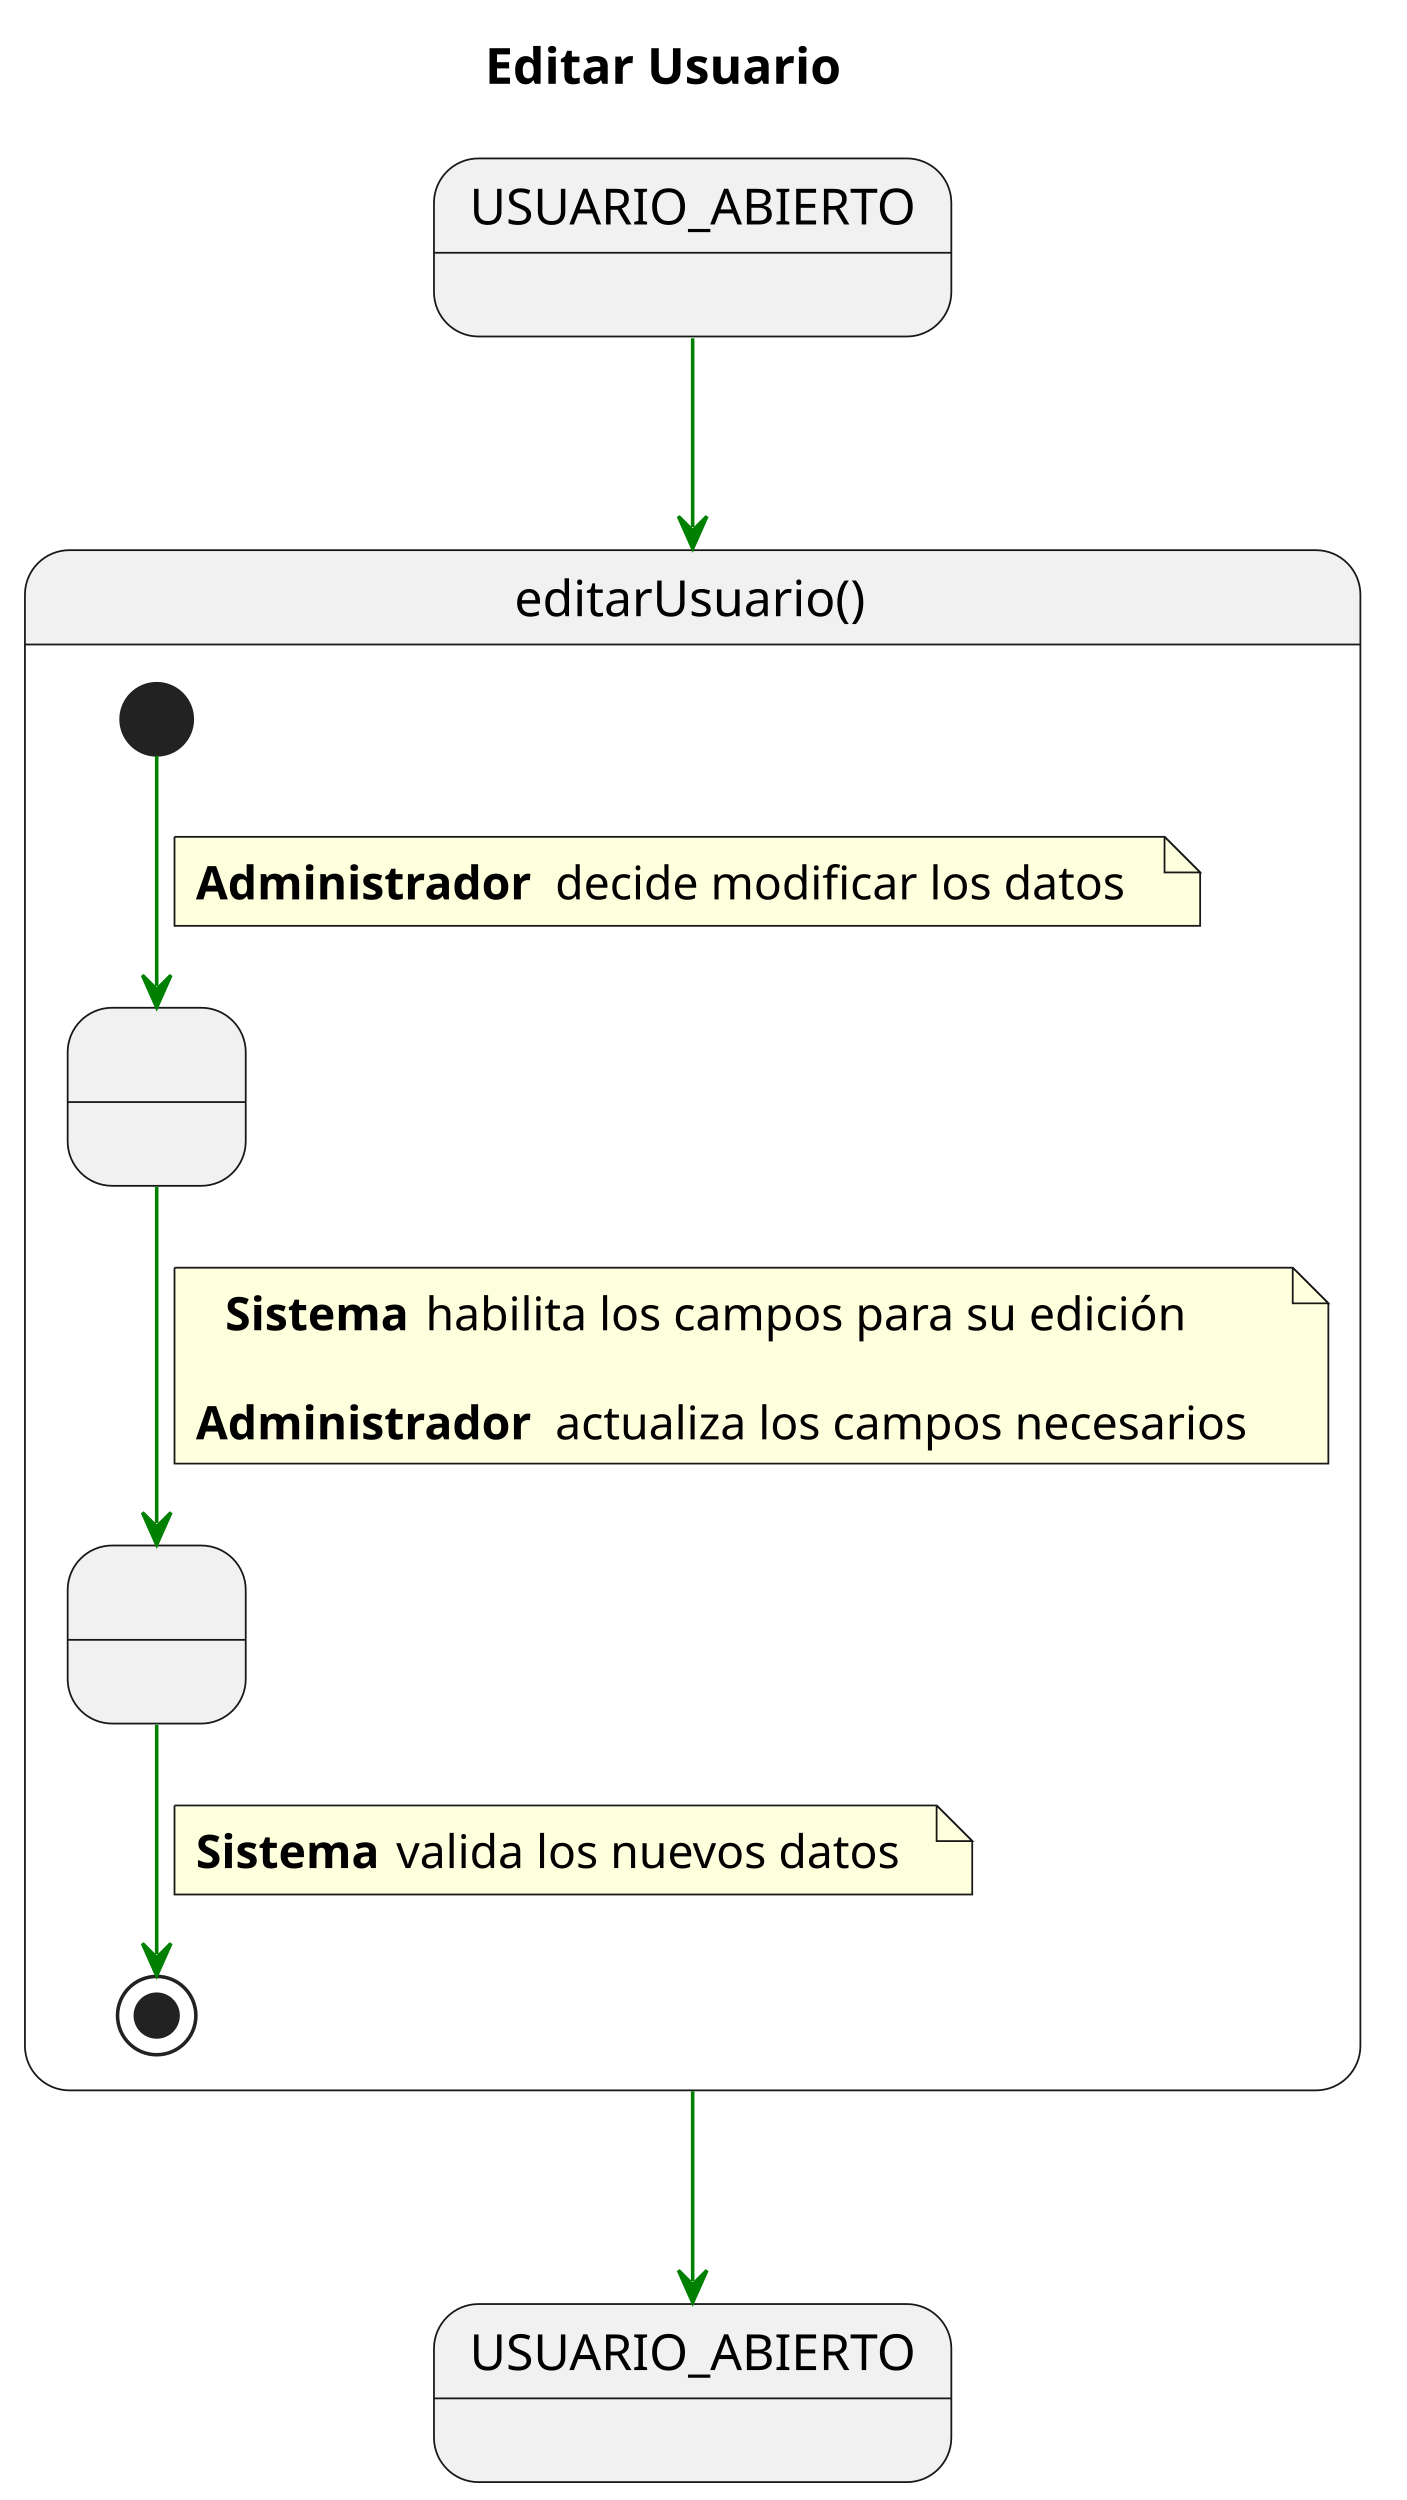
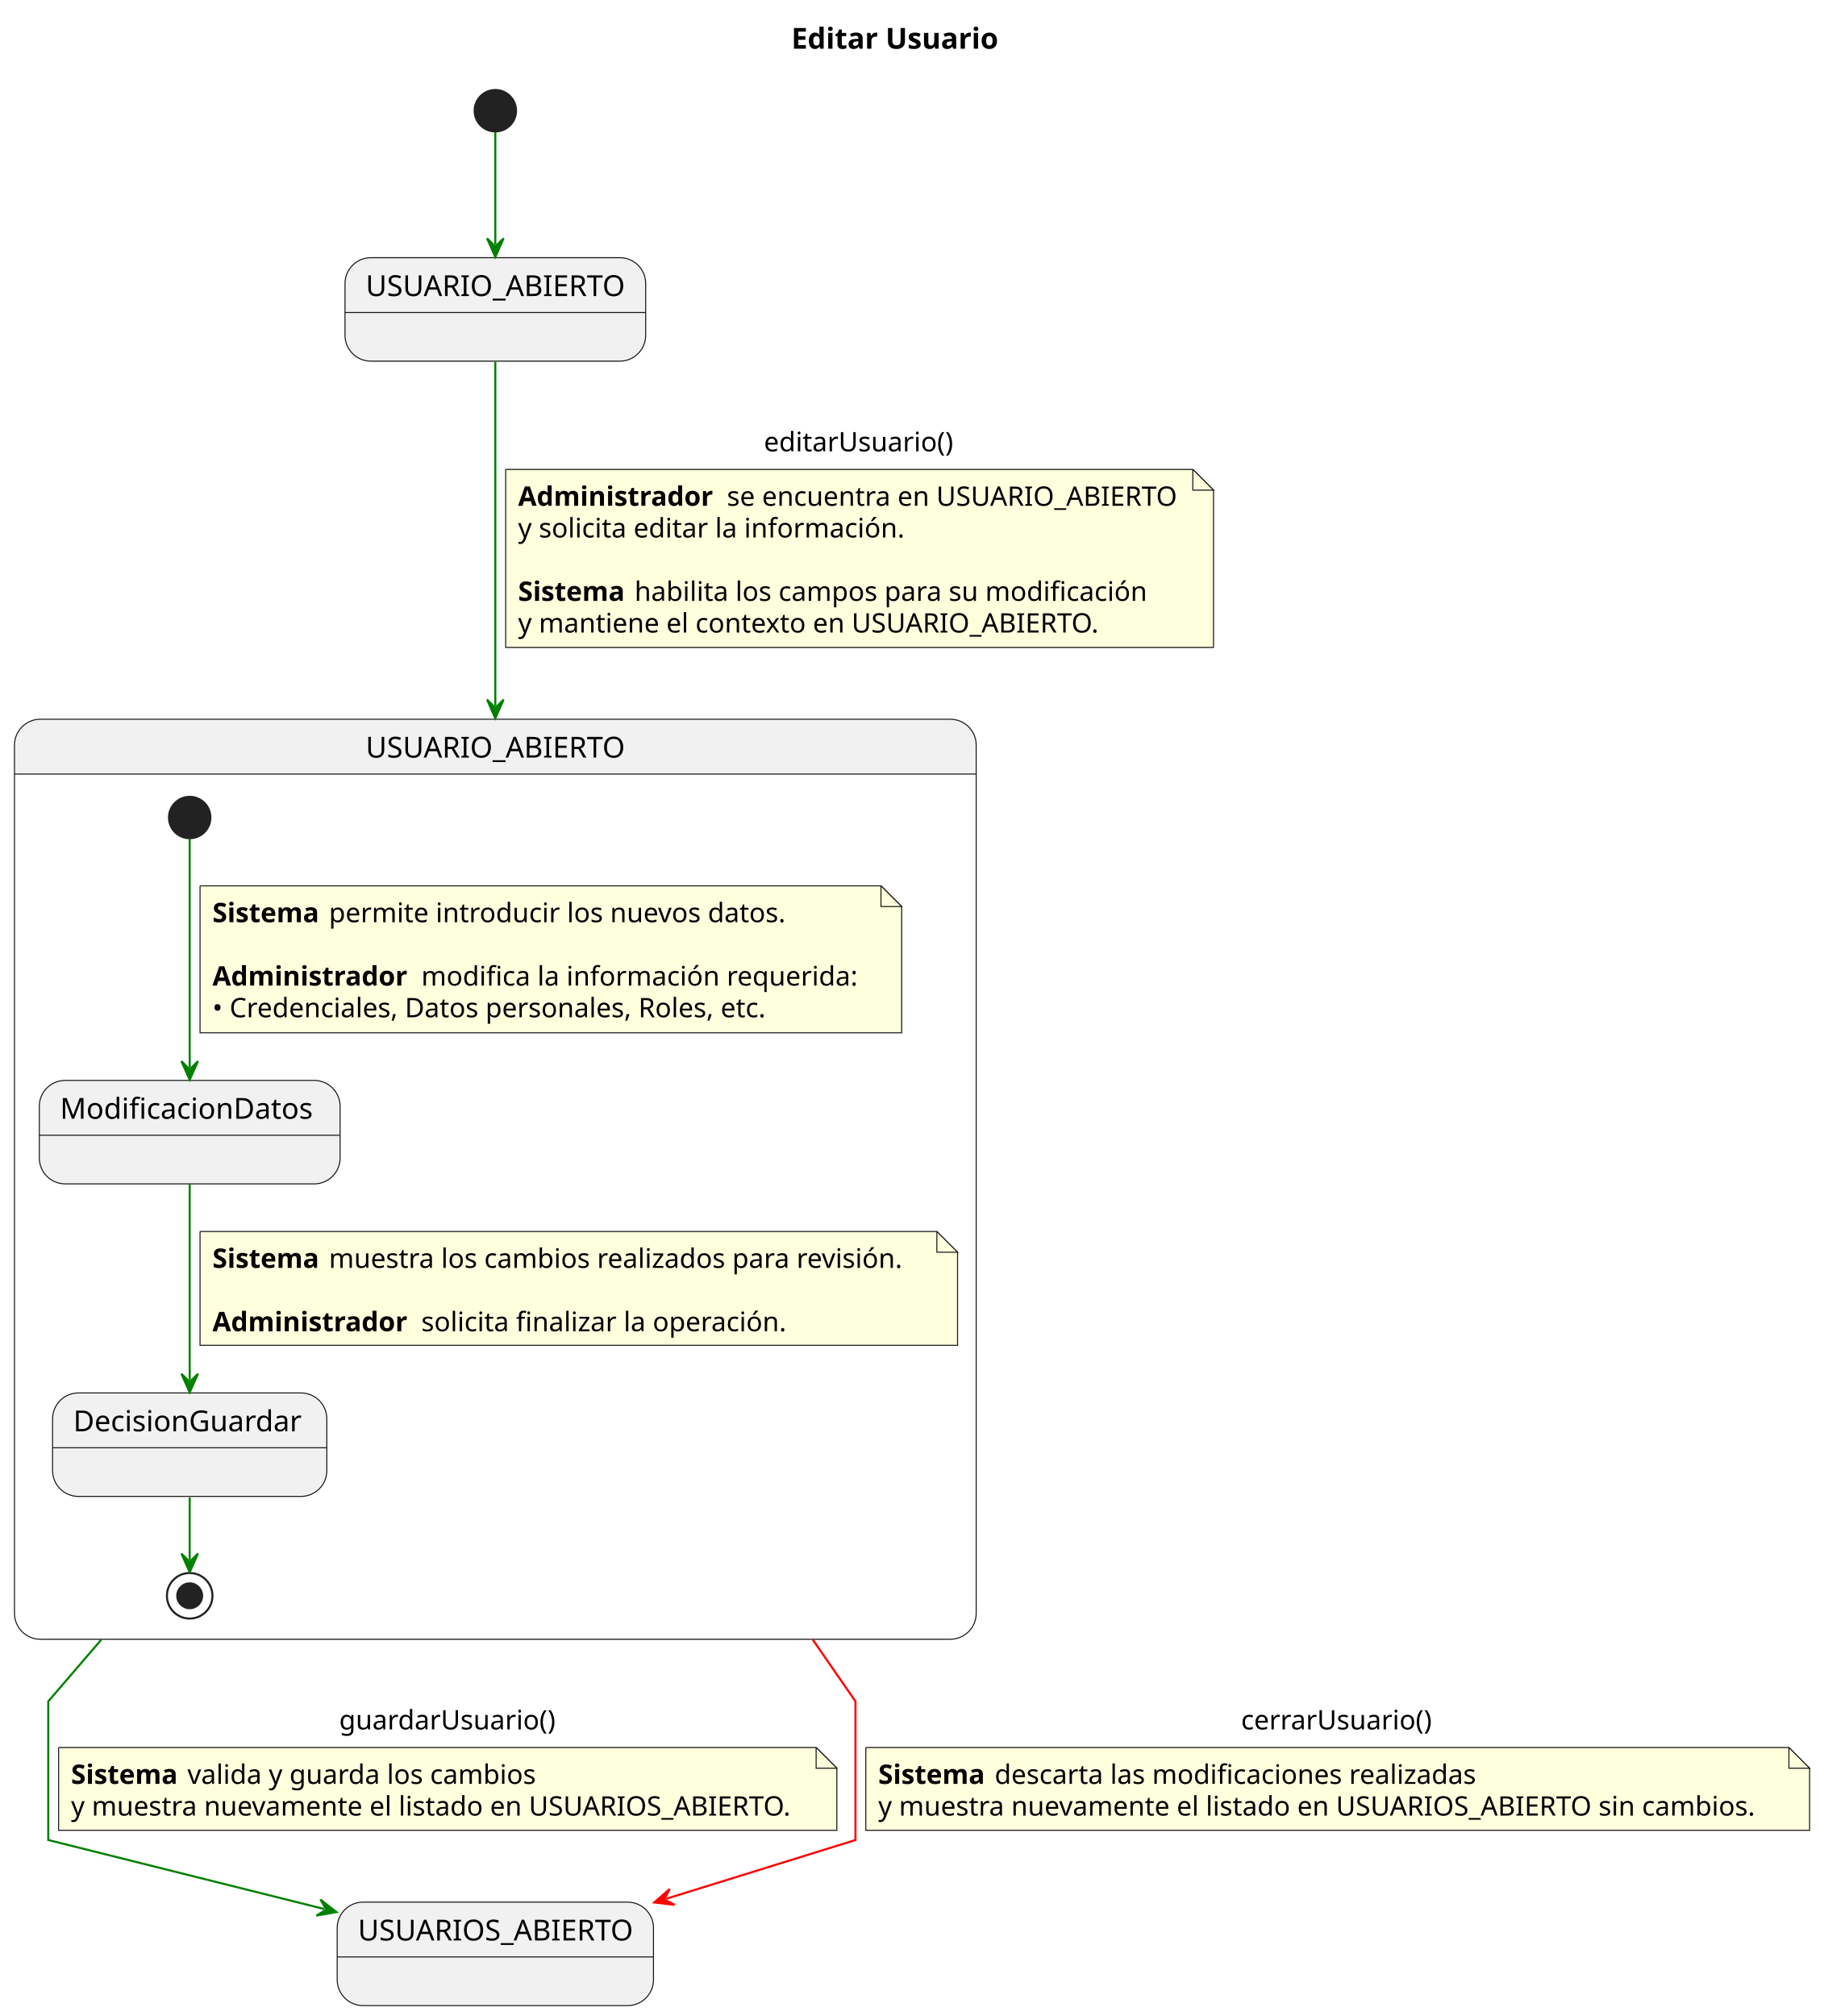
- <svg xmlns="http://www.w3.org/2000/svg" contentStyleType="text/css" data-diagram-type="STATE" height="702px" preserveAspectRatio="none" style="width:395px;height:702px;background:#FFFFFF;" version="1.1" viewBox="0 0 395 702" width="395px" zoomAndPan="magnify">
+ <svg xmlns="http://www.w3.org/2000/svg" contentStyleType="text/css" data-diagram-type="STATE" height="974px" preserveAspectRatio="none" style="width:881px;height:974px;background:#FFFFFF;" version="1.1" viewBox="0 0 881 974" width="881px" zoomAndPan="magnify">
  <defs />
  <g>
-     <g class="title" data-source-line="2">
-       <text fill="#000000" font-family="sans-serif" font-size="14" font-weight="bold" lengthAdjust="spacing" textLength="102.628" x="136.186" y="23.535">Editar Usuario</text>
+     <g class="title" data-source-line="1">
+       <text fill="#000000" font-family="sans-serif" font-size="14" font-weight="bold" lengthAdjust="spacing" textLength="102.628" x="382.346" y="23.535">Editar Usuario</text>
    </g>
    <g id="USUARIO_ABIERTO_INICIAL">
-       <rect fill="#F1F1F1" height="50" rx="12.5" ry="12.5" style="stroke:#181818;stroke-width:0.5;" width="145.275" x="121.86" y="44.488" />
-       <line style="stroke:#181818;stroke-width:0.5;" x1="121.86" x2="267.135" y1="70.977" y2="70.977" />
-       <text fill="#000000" font-family="sans-serif" font-size="14" lengthAdjust="spacing" textLength="125.275" x="131.86" y="63.023">USUARIO_ABIERTO</text>
+       <rect fill="#F1F1F1" height="50" rx="12.5" ry="12.5" style="stroke:#181818;stroke-width:0.5;" width="145.275" x="166.69" y="124.488" />
+       <line style="stroke:#181818;stroke-width:0.5;" x1="166.69" x2="311.965" y1="150.977" y2="150.977" />
+       <text fill="#000000" font-family="sans-serif" font-size="14" lengthAdjust="spacing" textLength="125.275" x="176.69" y="143.023">USUARIO_ABIERTO</text>
    </g>
-     <g id="USUARIO_ABIERTO_FINAL">
-       <rect fill="#F1F1F1" height="50" rx="12.5" ry="12.5" style="stroke:#181818;stroke-width:0.5;" width="145.275" x="121.86" y="646.978" />
-       <line style="stroke:#181818;stroke-width:0.5;" x1="121.86" x2="267.135" y1="673.467" y2="673.467" />
-       <text fill="#000000" font-family="sans-serif" font-size="14" lengthAdjust="spacing" textLength="125.275" x="131.86" y="665.513">USUARIO_ABIERTO</text>
+     <path d="M19.5,347.488 L459.15,347.488 A12.5,12.5 0 0 1 471.65,359.988 L471.65,373.977 L7,373.977 L7,359.988 A12.5,12.5 0 0 1 19.5,347.488" fill="#F1F1F1" />
+     <rect fill="none" height="444.488" rx="12.5" ry="12.5" style="stroke:#181818;stroke-width:0.5;" width="464.65" x="7" y="347.488" />
+     <line style="stroke:#181818;stroke-width:0.5;" x1="7" x2="471.65" y1="373.977" y2="373.977" />
+     <text fill="#000000" font-family="sans-serif" font-size="14" lengthAdjust="spacing" textLength="125.275" x="176.687" y="366.023">USUARIO_ABIERTO</text>
+     <g id="USUARIO_ABIERTO_COMP.ModificacionDatos">
+       <rect fill="#F1F1F1" height="50" rx="12.5" ry="12.5" style="stroke:#181818;stroke-width:0.5;" width="145.31" x="19" y="521.977" />
+       <line style="stroke:#181818;stroke-width:0.5;" x1="19" x2="164.31" y1="548.465" y2="548.465" />
+       <text fill="#000000" font-family="sans-serif" font-size="14" lengthAdjust="spacing" textLength="125.31" x="29" y="540.512">ModificacionDatos</text>
    </g>
-     <path d="M19.5,154.488 L369.5,154.488 A12.5,12.5 0 0 1 382,166.988 L382,180.977 L7,180.977 L7,166.988 A12.5,12.5 0 0 1 19.5,154.488" fill="#F1F1F1" />
-     <rect fill="none" height="432.488" rx="12.5" ry="12.5" style="stroke:#181818;stroke-width:0.5;" width="375" x="7" y="154.488" />
-     <line style="stroke:#181818;stroke-width:0.5;" x1="7" x2="382" y1="180.977" y2="180.977" />
-     <text fill="#000000" font-family="sans-serif" font-size="14" lengthAdjust="spacing" textLength="100.092" x="144.454" y="173.023">editarUsuario()</text>
-     <g id="editarUsuario.RecuperacionDatos">
-       <rect fill="#F1F1F1" height="50" rx="12.5" ry="12.5" style="stroke:#181818;stroke-width:0.5;" width="50" x="19" y="282.977" />
-       <line style="stroke:#181818;stroke-width:0.5;" x1="19" x2="69" y1="309.465" y2="309.465" />
-       <text fill="#000000" font-family="sans-serif" font-size="14" lengthAdjust="spacing" textLength="4.43" x="41.785" y="301.512"> </text>
+     <g id="USUARIO_ABIERTO_COMP.DecisionGuardar">
+       <rect fill="#F1F1F1" height="50" rx="12.5" ry="12.5" style="stroke:#181818;stroke-width:0.5;" width="132.513" x="25.4" y="672.977" />
+       <line style="stroke:#181818;stroke-width:0.5;" x1="25.4" x2="157.913" y1="699.465" y2="699.465" />
+       <text fill="#000000" font-family="sans-serif" font-size="14" lengthAdjust="spacing" textLength="112.513" x="35.4" y="691.512">DecisionGuardar</text>
    </g>
-     <g id="editarUsuario.EdicionEnCurso">
-       <rect fill="#F1F1F1" height="50" rx="12.5" ry="12.5" style="stroke:#181818;stroke-width:0.5;" width="50" x="19" y="433.977" />
-       <line style="stroke:#181818;stroke-width:0.5;" x1="19" x2="69" y1="460.465" y2="460.465" />
-       <text fill="#000000" font-family="sans-serif" font-size="14" lengthAdjust="spacing" textLength="4.43" x="41.785" y="452.512"> </text>
+     <ellipse cx="91.65" cy="394.977" fill="#222222" rx="10" ry="10" style="stroke:#222222;stroke-width:1;" />
+     <ellipse cx="91.65" cy="770.977" fill="none" rx="11" ry="11" style="stroke:#222222;stroke-width:1;" />
+     <ellipse cx="91.65" cy="770.977" fill="#222222" rx="6" ry="6" style="stroke:#222222;stroke-width:1;" />
+     <g class="link" data-entity-1=".start.USUARIO_ABIERTO_COMP" data-entity-2="ModificacionDatos" data-source-line="24" data-uid="lnk6" id="link_.start.USUARIO_ABIERTO_COMP_ModificacionDatos">
+       <path d="M91.65,405.357 C91.65,428.317 91.65,481.917 91.65,515.697" fill="none" id="*start*USUARIO_ABIERTO_COMP-to-ModificacionDatos" style="stroke:#008000;stroke-width:1;" />
+       <polygon fill="#008000" points="91.65,521.697,95.65,512.697,91.65,516.697,87.65,512.697,91.65,521.697" style="stroke:#008000;stroke-width:1;" />
+       <path d="M96.65,427.977 L96.65,498.977 L435.65,498.977 L435.65,437.977 L425.65,427.977 L96.65,427.977" fill="#FEFFDD" style="stroke:#181818;stroke-width:0.5;" />
+       <path d="M425.65,427.977 L425.65,437.977 L435.65,437.977 L425.65,427.977" fill="#FEFFDD" style="stroke:#181818;stroke-width:0.5;" />
+       <text fill="#000000" font-family="sans-serif" font-size="13" font-weight="bold" lengthAdjust="spacing" textLength="52.14" x="102.65" y="445.545">Sistema</text>
+       <text fill="#000000" font-family="sans-serif" font-size="13" lengthAdjust="spacing" textLength="229.214" x="158.903" y="445.545">permite introducir los nuevos datos.</text>
+       <text fill="#000000" font-family="sans-serif" font-size="13" lengthAdjust="spacing" textLength="4.113" x="102.65" y="460.856"> </text>
+       <text fill="#000000" font-family="sans-serif" font-size="13" font-weight="bold" lengthAdjust="spacing" textLength="96.783" x="102.65" y="476.166">Administrador</text>
+       <text fill="#000000" font-family="sans-serif" font-size="13" lengthAdjust="spacing" textLength="218.017" x="203.546" y="476.166">modifica la información requerida:</text>
+       <text fill="#000000" font-family="sans-serif" font-size="13" lengthAdjust="spacing" textLength="281.798" x="102.65" y="491.477">• Credenciales, Datos personales, Roles, etc.</text>
    </g>
-     <ellipse cx="44" cy="201.977" fill="#222222" rx="10" ry="10" style="stroke:#222222;stroke-width:1;" />
-     <ellipse cx="44" cy="565.977" fill="none" rx="11" ry="11" style="stroke:#222222;stroke-width:1;" />
-     <ellipse cx="44" cy="565.977" fill="#222222" rx="6" ry="6" style="stroke:#222222;stroke-width:1;" />
-     <g class="link" data-entity-1=".start.editarUsuario" data-entity-2="RecuperacionDatos" data-source-line="16" data-uid="lnk4" id="link_.start.editarUsuario_RecuperacionDatos">
-       <path d="M44,212.207 C44,227.917 44,254.337 44,276.847" fill="none" id="*start*editarUsuario-to-RecuperacionDatos" style="stroke:#008000;stroke-width:1;" />
-       <polygon fill="#008000" points="44,282.847,48,273.847,44,277.847,40,273.847,44,282.847" style="stroke:#008000;stroke-width:1;" />
-       <path d="M49,234.977 L49,259.977 L337,259.977 L337,244.977 L327,234.977 L49,234.977" fill="#FEFFDD" style="stroke:#181818;stroke-width:0.5;" />
-       <path d="M327,234.977 L327,244.977 L337,244.977 L327,234.977" fill="#FEFFDD" style="stroke:#181818;stroke-width:0.5;" />
-       <text fill="#000000" font-family="sans-serif" font-size="13" font-weight="bold" lengthAdjust="spacing" textLength="96.783" x="55" y="252.545">Administrador</text>
-       <text fill="#000000" font-family="sans-serif" font-size="13" lengthAdjust="spacing" textLength="166.569" x="155.896" y="252.545">decide modificar los datos</text>
+     <g class="link" data-entity-1="ModificacionDatos" data-entity-2="DecisionGuardar" data-source-line="32" data-uid="lnk7" id="link_ModificacionDatos_DecisionGuardar">
+       <path d="M91.65,572.247 C91.65,599.957 91.65,639.017 91.65,666.717" fill="none" id="ModificacionDatos-to-DecisionGuardar" style="stroke:#008000;stroke-width:1;" />
+       <polygon fill="#008000" points="91.65,672.717,95.65,663.717,91.65,667.717,87.65,663.717,91.65,672.717" style="stroke:#008000;stroke-width:1;" />
+       <path d="M96.65,594.977 L96.65,649.977 L462.65,649.977 L462.65,604.977 L452.65,594.977 L96.65,594.977" fill="#FEFFDD" style="stroke:#181818;stroke-width:0.5;" />
+       <path d="M452.65,594.977 L452.65,604.977 L462.65,604.977 L452.65,594.977" fill="#FEFFDD" style="stroke:#181818;stroke-width:0.5;" />
+       <text fill="#000000" font-family="sans-serif" font-size="13" font-weight="bold" lengthAdjust="spacing" textLength="52.14" x="102.65" y="612.545">Sistema</text>
+       <text fill="#000000" font-family="sans-serif" font-size="13" lengthAdjust="spacing" textLength="289.041" x="158.903" y="612.545">muestra los cambios realizados para revisión.</text>
+       <text fill="#000000" font-family="sans-serif" font-size="13" lengthAdjust="spacing" textLength="4.113" x="102.65" y="627.856"> </text>
+       <text fill="#000000" font-family="sans-serif" font-size="13" font-weight="bold" lengthAdjust="spacing" textLength="96.783" x="102.65" y="643.166">Administrador</text>
+       <text fill="#000000" font-family="sans-serif" font-size="13" lengthAdjust="spacing" textLength="185.606" x="203.546" y="643.166">solicita finalizar la operación.</text>
    </g>
-     <g class="link" data-entity-1="RecuperacionDatos" data-entity-2="EdicionEnCurso" data-source-line="21" data-uid="lnk5" id="link_RecuperacionDatos_EdicionEnCurso">
-       <path d="M44,333.247 C44,360.957 44,400.017 44,427.717" fill="none" id="RecuperacionDatos-to-EdicionEnCurso" style="stroke:#008000;stroke-width:1;" />
-       <polygon fill="#008000" points="44,433.717,48,424.717,44,428.717,40,424.717,44,433.717" style="stroke:#008000;stroke-width:1;" />
-       <path d="M49,355.977 L49,410.977 L373,410.977 L373,365.977 L363,355.977 L49,355.977" fill="#FEFFDD" style="stroke:#181818;stroke-width:0.5;" />
-       <path d="M363,355.977 L363,365.977 L373,365.977 L363,355.977" fill="#FEFFDD" style="stroke:#181818;stroke-width:0.5;" />
-       <text fill="#000000" font-family="sans-serif" font-size="13" lengthAdjust="spacing" textLength="8.227" x="55" y="373.545">  </text>
-       <text fill="#000000" font-family="sans-serif" font-size="13" font-weight="bold" lengthAdjust="spacing" textLength="52.14" x="63.227" y="373.545">Sistema</text>
-       <text fill="#000000" font-family="sans-serif" font-size="13" lengthAdjust="spacing" textLength="222.657" x="119.48" y="373.545">habilita los campos para su edición</text>
-       <text fill="#000000" font-family="sans-serif" font-size="13" lengthAdjust="spacing" textLength="4.113" x="55" y="388.856"> </text>
-       <text fill="#000000" font-family="sans-serif" font-size="13" font-weight="bold" lengthAdjust="spacing" textLength="96.783" x="55" y="404.166">Administrador</text>
-       <text fill="#000000" font-family="sans-serif" font-size="13" lengthAdjust="spacing" textLength="202.281" x="155.896" y="404.166">actualiza los campos necesarios</text>
+     <g class="link" data-entity-1="DecisionGuardar" data-entity-2=".end.USUARIO_ABIERTO_COMP" data-source-line="39" data-uid="lnk9" id="link_DecisionGuardar_.end.USUARIO_ABIERTO_COMP">
+       <path d="M91.65,723.407 C91.65,735.767 91.65,744.107 91.65,753.577" fill="none" id="DecisionGuardar-to-*end*USUARIO_ABIERTO_COMP" style="stroke:#008000;stroke-width:1;" />
+       <polygon fill="#008000" points="91.65,759.577,95.65,750.577,91.65,754.577,87.65,750.577,91.65,759.577" style="stroke:#008000;stroke-width:1;" />
    </g>
-     <g class="link" data-entity-1="EdicionEnCurso" data-entity-2=".end.editarUsuario" data-source-line="28" data-uid="lnk7" id="link_EdicionEnCurso_.end.editarUsuario">
-       <path d="M44,484.327 C44,506.627 44,532.537 44,548.717" fill="none" id="EdicionEnCurso-to-*end*editarUsuario" style="stroke:#008000;stroke-width:1;" />
-       <polygon fill="#008000" points="44,554.717,48,545.717,44,549.717,40,545.717,44,554.717" style="stroke:#008000;stroke-width:1;" />
-       <path d="M49,506.977 L49,531.977 L273,531.977 L273,516.977 L263,506.977 L49,506.977" fill="#FEFFDD" style="stroke:#181818;stroke-width:0.5;" />
-       <path d="M263,506.977 L263,516.977 L273,516.977 L263,506.977" fill="#FEFFDD" style="stroke:#181818;stroke-width:0.5;" />
-       <text fill="#000000" font-family="sans-serif" font-size="13" font-weight="bold" lengthAdjust="spacing" textLength="52.14" x="55" y="524.545">Sistema</text>
-       <text fill="#000000" font-family="sans-serif" font-size="13" lengthAdjust="spacing" textLength="147.05" x="111.253" y="524.545">valida los nuevos datos</text>
+     <g id="USUARIOS_ABIERTO_FINAL">
+       <rect fill="#F1F1F1" height="50" rx="12.5" ry="12.5" style="stroke:#181818;stroke-width:0.5;" width="152.815" x="162.92" y="918.978" />
+       <line style="stroke:#181818;stroke-width:0.5;" x1="162.92" x2="315.735" y1="945.467" y2="945.467" />
+       <text fill="#000000" font-family="sans-serif" font-size="14" lengthAdjust="spacing" textLength="132.815" x="172.92" y="937.513">USUARIOS_ABIERTO</text>
    </g>
-     <g class="link" data-entity-1="USUARIO_ABIERTO_INICIAL" data-entity-2="editarUsuario" data-source-line="9" data-uid="lnk2" id="link_USUARIO_ABIERTO_INICIAL_editarUsuario">
-       <path d="M194.5,94.978 C194.5,109.918 194.5,124.608 194.5,147.998" fill="none" id="USUARIO_ABIERTO_INICIAL-to-editarUsuario" style="stroke:#008000;stroke-width:1;" />
-       <polygon fill="#008000" points="194.5,153.998,198.5,144.998,194.5,148.998,190.5,144.998,194.5,153.998" style="stroke:#008000;stroke-width:1;" />
+     <ellipse cx="239.32" cy="53.488" fill="#222222" rx="10" ry="10" style="stroke:#222222;stroke-width:1;" />
+     <g class="link" data-entity-1=".start." data-entity-2="USUARIO_ABIERTO_INICIAL" data-source-line="8" data-uid="lnk3" id="link_.start._USUARIO_ABIERTO_INICIAL">
+       <path d="M239.32,63.848 C239.32,77.778 239.32,98.448 239.32,118.138" fill="none" id="*start*-to-USUARIO_ABIERTO_INICIAL" style="stroke:#008000;stroke-width:1;" />
+       <polygon fill="#008000" points="239.32,124.138,243.32,115.138,239.32,119.138,235.32,115.138,239.32,124.138" style="stroke:#008000;stroke-width:1;" />
    </g>
-     <g class="link" data-entity-1="editarUsuario" data-entity-2="USUARIO_ABIERTO_FINAL" data-source-line="35" data-uid="lnk8" id="link_editarUsuario_USUARIO_ABIERTO_FINAL">
-       <path d="M194.5,587.228 C194.5,610.728 194.5,625.528 194.5,640.518" fill="none" id="editarUsuario-to-USUARIO_ABIERTO_FINAL" style="stroke:#008000;stroke-width:1;" />
-       <polygon fill="#008000" points="194.5,646.518,198.5,637.518,194.5,641.518,190.5,637.518,194.5,646.518" style="stroke:#008000;stroke-width:1;" />
+     <g class="link" data-entity-1="USUARIO_ABIERTO_INICIAL" data-entity-2="USUARIO_ABIERTO_COMP" data-source-line="10" data-uid="lnk4" id="link_USUARIO_ABIERTO_INICIAL_USUARIO_ABIERTO_COMP">
+       <path d="M239.32,174.788 C239.32,209.648 239.32,271.388 239.32,340.998" fill="none" id="USUARIO_ABIERTO_INICIAL-to-USUARIO_ABIERTO_COMP" style="stroke:#008000;stroke-width:1;" />
+       <polygon fill="#008000" points="239.32,346.998,243.32,337.998,239.32,341.998,235.32,337.998,239.32,346.998" style="stroke:#008000;stroke-width:1;" />
+       <text fill="#000000" font-family="sans-serif" font-size="13" lengthAdjust="spacing" textLength="92.942" x="369.075" y="218.057">editarUsuario()</text>
+       <path d="M244.32,226.799 L244.32,312.799 L586.32,312.799 L586.32,236.799 L576.32,226.799 L244.32,226.799" fill="#FEFFDD" style="stroke:#181818;stroke-width:0.5;" />
+       <path d="M576.32,226.799 L576.32,236.799 L586.32,236.799 L576.32,226.799" fill="#FEFFDD" style="stroke:#181818;stroke-width:0.5;" />
+       <text fill="#000000" font-family="sans-serif" font-size="13" font-weight="bold" lengthAdjust="spacing" textLength="96.783" x="250.32" y="244.367">Administrador</text>
+       <text fill="#000000" font-family="sans-serif" font-size="13" lengthAdjust="spacing" textLength="220.556" x="351.216" y="244.367">se encuentra en USUARIO_ABIERTO</text>
+       <text fill="#000000" font-family="sans-serif" font-size="13" lengthAdjust="spacing" textLength="195.121" x="250.32" y="259.678">y solicita editar la información.</text>
+       <text fill="#000000" font-family="sans-serif" font-size="13" lengthAdjust="spacing" textLength="4.113" x="250.32" y="274.988"> </text>
+       <text fill="#000000" font-family="sans-serif" font-size="13" font-weight="bold" lengthAdjust="spacing" textLength="52.14" x="250.32" y="290.299">Sistema</text>
+       <text fill="#000000" font-family="sans-serif" font-size="13" lengthAdjust="spacing" textLength="257.912" x="306.573" y="290.299">habilita los campos para su modificación</text>
+       <text fill="#000000" font-family="sans-serif" font-size="13" lengthAdjust="spacing" textLength="288.304" x="250.32" y="305.609">y mantiene el contexto en USUARIO_ABIERTO.</text>
+     </g>
+     <g class="link" data-entity-1="USUARIO_ABIERTO_COMP" data-entity-2="USUARIOS_ABIERTO_FINAL" data-source-line="42" data-uid="lnk10" id="link_USUARIO_ABIERTO_COMP_USUARIOS_ABIERTO_FINAL">
+       <path d="M48.95,792.168 C33.3,810.378 23.32,821.978 23.32,821.978 C23.32,821.978 23.32,888.978 23.32,888.978 C23.32,888.978 94.659,906.813 156.739,922.333" fill="none" id="USUARIO_ABIERTO_COMP-to-USUARIOS_ABIERTO_FINAL" style="stroke:#008000;stroke-width:1;" />
+       <polygon fill="#008000" points="162.56,923.788,154.799,917.725,157.709,922.576,152.859,925.486,162.56,923.788" style="stroke:#008000;stroke-width:1;" />
+       <text fill="#000000" font-family="sans-serif" font-size="13" lengthAdjust="spacing" textLength="105.752" x="163.869" y="835.547">guardarUsuario()</text>
+       <path d="M28.32,844.289 L28.32,884.289 L404.32,884.289 L404.32,854.289 L394.32,844.289 L28.32,844.289" fill="#FEFFDD" style="stroke:#181818;stroke-width:0.5;" />
+       <path d="M394.32,844.289 L394.32,854.289 L404.32,854.289 L394.32,844.289" fill="#FEFFDD" style="stroke:#181818;stroke-width:0.5;" />
+       <text fill="#000000" font-family="sans-serif" font-size="13" font-weight="bold" lengthAdjust="spacing" textLength="52.14" x="34.32" y="861.857">Sistema</text>
+       <text fill="#000000" font-family="sans-serif" font-size="13" lengthAdjust="spacing" textLength="174.96" x="90.573" y="861.857">valida y guarda los cambios</text>
+       <text fill="#000000" font-family="sans-serif" font-size="13" lengthAdjust="spacing" textLength="355.85" x="34.32" y="877.168">y muestra nuevamente el listado en USUARIOS_ABIERTO.</text>
+     </g>
+     <g class="link" data-entity-1="USUARIO_ABIERTO_COMP" data-entity-2="USUARIOS_ABIERTO_FINAL" data-source-line="48" data-uid="lnk11" id="link_USUARIO_ABIERTO_COMP_USUARIOS_ABIERTO_FINAL">
+       <path d="M392.68,792.168 C405.29,810.378 413.32,821.978 413.32,821.978 C413.32,821.978 413.32,888.978 413.32,888.978 C413.32,888.978 368.49,902.889 321.88,917.359" fill="none" id="USUARIO_ABIERTO_COMP-to-USUARIOS_ABIERTO_FINAL-1" style="stroke:#FF0000;stroke-width:1;" />
+       <polygon fill="#FF0000" points="316.15,919.138,325.931,920.29,320.925,917.656,323.559,912.65,316.15,919.138" style="stroke:#FF0000;stroke-width:1;" />
+       <text fill="#000000" font-family="sans-serif" font-size="13" lengthAdjust="spacing" textLength="93.438" x="599.629" y="835.547">cerrarUsuario()</text>
+       <path d="M418.32,844.289 L418.32,884.289 L874.32,884.289 L874.32,854.289 L864.32,844.289 L418.32,844.289" fill="#FEFFDD" style="stroke:#181818;stroke-width:0.5;" />
+       <path d="M864.32,844.289 L864.32,854.289 L874.32,854.289 L864.32,844.289" fill="#FEFFDD" style="stroke:#181818;stroke-width:0.5;" />
+       <text fill="#000000" font-family="sans-serif" font-size="13" font-weight="bold" lengthAdjust="spacing" textLength="52.14" x="424.32" y="861.857">Sistema</text>
+       <text fill="#000000" font-family="sans-serif" font-size="13" lengthAdjust="spacing" textLength="241.808" x="480.573" y="861.857">descarta las modificaciones realizadas</text>
+       <text fill="#000000" font-family="sans-serif" font-size="13" lengthAdjust="spacing" textLength="435.056" x="424.32" y="877.168">y muestra nuevamente el listado en USUARIOS_ABIERTO sin cambios.</text>
    </g>
  </g>
</svg>
